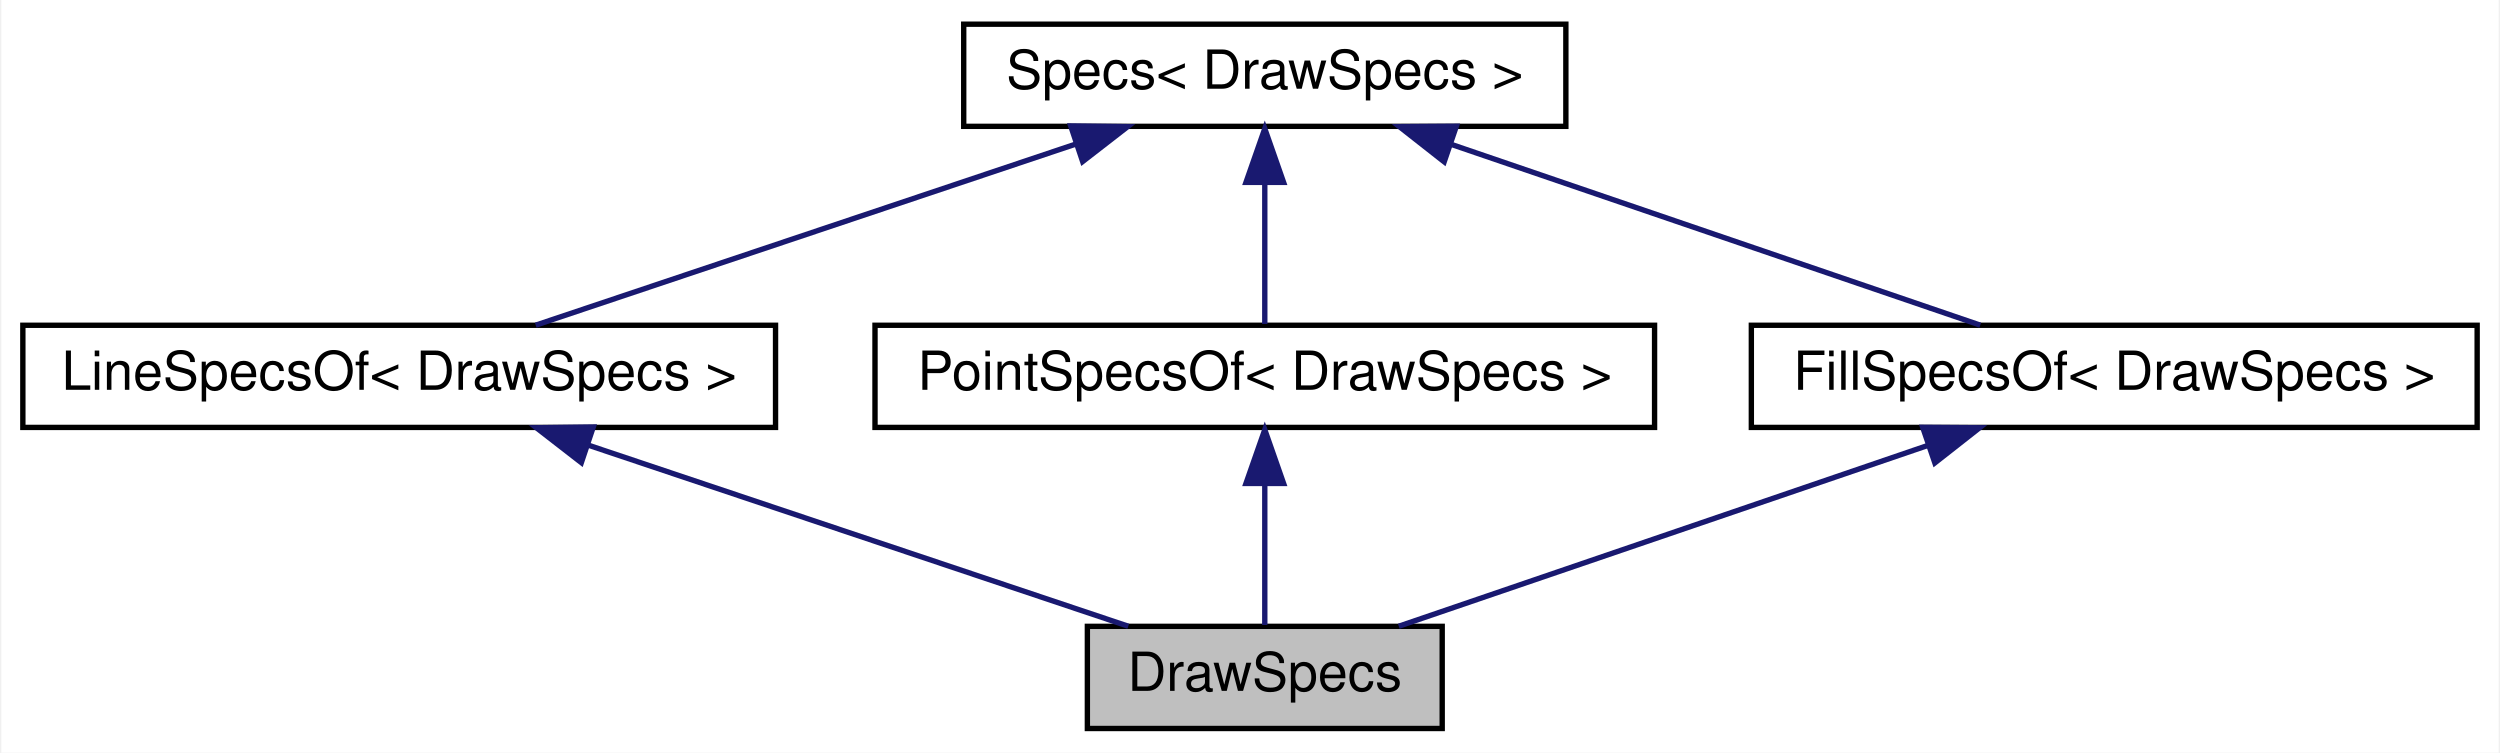
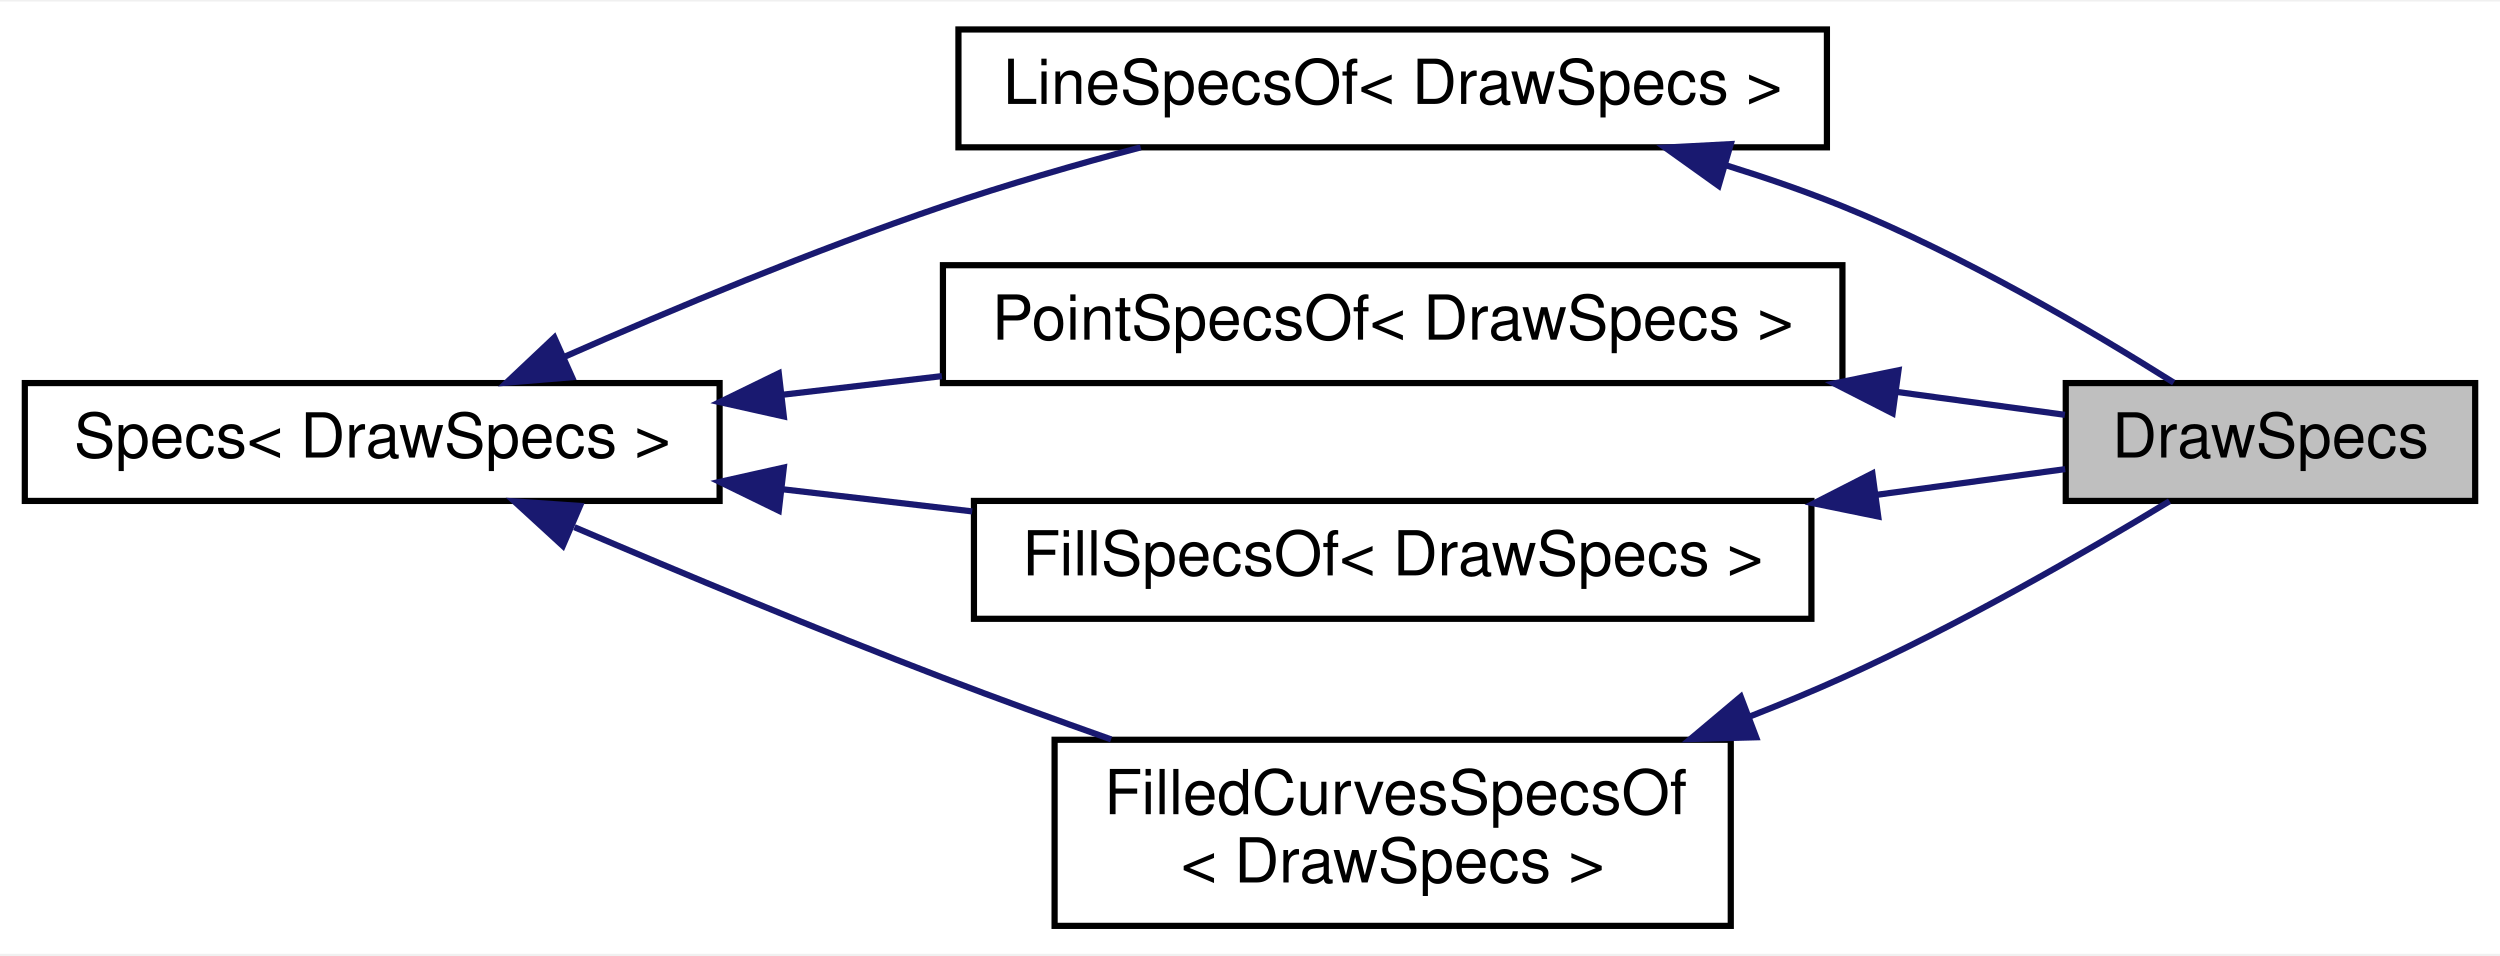
- <svg xmlns="http://www.w3.org/2000/svg" xmlns:xlink="http://www.w3.org/1999/xlink" width="465pt" height="140pt" viewBox="0.00 0.00 464.50 140.00">
-   <g id="graph0" class="graph" transform="scale(1 1) rotate(0) translate(4 136)">
-     <polygon fill="white" stroke="transparent" points="-4,4 -4,-136 460.5,-136 460.5,4 -4,4" />
+ <svg xmlns="http://www.w3.org/2000/svg" xmlns:xlink="http://www.w3.org/1999/xlink" width="403pt" height="154pt" viewBox="0.00 0.00 403.00 153.50">
+   <g id="graph0" class="graph" transform="scale(1 1) rotate(0) translate(4 149.5)">
+     <polygon fill="white" stroke="transparent" points="-4,4 -4,-149.5 399,-149.5 399,4 -4,4" />
    <g id="node1" class="node">
      <g id="a_node1">
        <a xlink:title="The class where options for the plotted element can be specified.">
-           <polygon fill="#bfbfbf" stroke="black" points="198,-0.5 198,-19.5 264,-19.5 264,-0.5 198,-0.5" />
-           <text text-anchor="middle" x="231" y="-7.5" font-family="Helvetica" font-size="10.00">DrawSpecs</text>
+           <polygon fill="#bfbfbf" stroke="black" points="329,-69 329,-88 395,-88 395,-69 329,-69" />
+           <text text-anchor="middle" x="362" y="-76" font-family="Helvetica" font-size="10.00">DrawSpecs</text>
        </a>
      </g>
    </g>
    <g id="node2" class="node">
      <g id="a_node2">
        <a xlink:href="classsciplot_1_1LineSpecsOf.html" target="_top" xlink:title=" ">
-           <polygon fill="white" stroke="black" points="0,-56.5 0,-75.5 140,-75.5 140,-56.5 0,-56.5" />
-           <text text-anchor="middle" x="70" y="-63.5" font-family="Helvetica" font-size="10.00">LineSpecsOf&lt; DrawSpecs &gt;</text>
+           <polygon fill="white" stroke="black" points="150.5,-126 150.5,-145 290.5,-145 290.5,-126 150.5,-126" />
+           <text text-anchor="middle" x="220.5" y="-133" font-family="Helvetica" font-size="10.00">LineSpecsOf&lt; DrawSpecs &gt;</text>
        </a>
      </g>
    </g>
    <g id="edge1" class="edge">
-       <path fill="none" stroke="midnightblue" d="M105.26,-53.17C135.58,-43 178.57,-28.59 205.61,-19.52" />
-       <polygon fill="midnightblue" stroke="midnightblue" points="103.88,-49.95 95.51,-56.44 106.1,-56.58 103.88,-49.95" />
+       <path fill="none" stroke="midnightblue" d="M274.37,-123.06C280.72,-121.09 287.06,-118.9 293,-116.5 312.3,-108.68 332.99,-96.52 346.41,-88.07" />
+       <polygon fill="midnightblue" stroke="midnightblue" points="273.04,-119.8 264.42,-125.96 275,-126.52 273.04,-119.8" />
    </g>
    <g id="node3" class="node">
      <g id="a_node3">
        <a xlink:href="classsciplot_1_1Specs.html" target="_top" xlink:title=" ">
-           <polygon fill="white" stroke="black" points="175,-112.5 175,-131.5 287,-131.5 287,-112.5 175,-112.5" />
-           <text text-anchor="middle" x="231" y="-119.5" font-family="Helvetica" font-size="10.00">Specs&lt; DrawSpecs &gt;</text>
+           <polygon fill="white" stroke="black" points="0,-69 0,-88 112,-88 112,-69 0,-69" />
+           <text text-anchor="middle" x="56" y="-76" font-family="Helvetica" font-size="10.00">Specs&lt; DrawSpecs &gt;</text>
        </a>
      </g>
    </g>
    <g id="edge2" class="edge">
-       <path fill="none" stroke="midnightblue" d="M195.74,-109.17C165.42,-99 122.43,-84.59 95.39,-75.52" />
-       <polygon fill="midnightblue" stroke="midnightblue" points="194.9,-112.58 205.49,-112.44 197.12,-105.95 194.9,-112.58" />
+       <path fill="none" stroke="midnightblue" d="M86.84,-92.17C104.41,-99.91 127.21,-109.43 148,-116.5 158.21,-119.97 169.42,-123.21 179.88,-126" />
+       <polygon fill="midnightblue" stroke="midnightblue" points="88.21,-88.95 77.65,-88.07 85.36,-95.34 88.21,-88.95" />
    </g>
    <g id="node4" class="node">
      <g id="a_node4">
        <a xlink:href="classsciplot_1_1PointSpecsOf.html" target="_top" xlink:title=" ">
-           <polygon fill="white" stroke="black" points="158.5,-56.5 158.5,-75.5 303.5,-75.5 303.5,-56.5 158.5,-56.5" />
-           <text text-anchor="middle" x="231" y="-63.5" font-family="Helvetica" font-size="10.00">PointSpecsOf&lt; DrawSpecs &gt;</text>
+           <polygon fill="white" stroke="black" points="148,-88 148,-107 293,-107 293,-88 148,-88" />
+           <text text-anchor="middle" x="220.5" y="-95" font-family="Helvetica" font-size="10.00">PointSpecsOf&lt; DrawSpecs &gt;</text>
        </a>
      </g>
    </g>
    <g id="edge4" class="edge">
-       <path fill="none" stroke="midnightblue" d="M231,-101.8C231,-92.91 231,-82.78 231,-75.75" />
-       <polygon fill="midnightblue" stroke="midnightblue" points="227.5,-102.08 231,-112.08 234.5,-102.08 227.5,-102.08" />
+       <path fill="none" stroke="midnightblue" d="M122.17,-86.12C130.61,-87.11 139.29,-88.12 147.83,-89.12" />
+       <polygon fill="midnightblue" stroke="midnightblue" points="122.35,-82.62 112.02,-84.93 121.54,-89.57 122.35,-82.62" />
    </g>
    <g id="node5" class="node">
      <g id="a_node5">
        <a xlink:href="classsciplot_1_1FillSpecsOf.html" target="_top" xlink:title=" ">
-           <polygon fill="white" stroke="black" points="321.5,-56.5 321.5,-75.5 456.5,-75.5 456.5,-56.5 321.5,-56.5" />
-           <text text-anchor="middle" x="389" y="-63.5" font-family="Helvetica" font-size="10.00">FillSpecsOf&lt; DrawSpecs &gt;</text>
+           <polygon fill="white" stroke="black" points="153,-50 153,-69 288,-69 288,-50 153,-50" />
+           <text text-anchor="middle" x="220.5" y="-57" font-family="Helvetica" font-size="10.00">FillSpecsOf&lt; DrawSpecs &gt;</text>
        </a>
      </g>
    </g>
    <g id="edge6" class="edge">
-       <path fill="none" stroke="midnightblue" d="M265.61,-109.17C295.36,-99 337.55,-84.59 364.08,-75.52" />
-       <polygon fill="midnightblue" stroke="midnightblue" points="264.37,-105.9 256.04,-112.44 266.63,-112.52 264.37,-105.9" />
+       <path fill="none" stroke="midnightblue" d="M121.99,-70.9C132.1,-69.72 142.56,-68.5 152.72,-67.31" />
+       <polygon fill="midnightblue" stroke="midnightblue" points="121.54,-67.43 112.02,-72.07 122.35,-74.38 121.54,-67.43" />
+     </g>
+     <g id="node6" class="node">
+       <g id="a_node6">
+         <a xlink:href="classsciplot_1_1FilledCurvesSpecsOf.html" target="_top" xlink:title=" ">
+           <polygon fill="white" stroke="black" points="166,-0.5 166,-30.5 275,-30.5 275,-0.5 166,-0.5" />
+           <text text-anchor="start" x="174" y="-18.5" font-family="Helvetica" font-size="10.00">FilledCurvesSpecsOf</text>
+           <text text-anchor="middle" x="220.5" y="-7.5" font-family="Helvetica" font-size="10.00">&lt; DrawSpecs &gt;</text>
+         </a>
+       </g>
+     </g>
+     <g id="edge8" class="edge">
+       <path fill="none" stroke="midnightblue" d="M88.59,-64.77C106.01,-57.33 128.09,-48.13 148,-40.5 156.72,-37.16 166.1,-33.75 175.11,-30.56" />
+       <polygon fill="midnightblue" stroke="midnightblue" points="86.73,-61.76 78.92,-68.92 89.49,-68.19 86.73,-61.76" />
    </g>
    <g id="edge3" class="edge">
-       <path fill="none" stroke="midnightblue" d="M231,-45.8C231,-36.91 231,-26.78 231,-19.75" />
-       <polygon fill="midnightblue" stroke="midnightblue" points="227.5,-46.08 231,-56.08 234.5,-46.08 227.5,-46.08" />
+       <path fill="none" stroke="midnightblue" d="M301.7,-86.58C311.27,-85.27 320.57,-84.01 328.86,-82.88" />
+       <polygon fill="midnightblue" stroke="midnightblue" points="301.09,-83.13 291.66,-87.94 302.04,-90.06 301.09,-83.13" />
    </g>
    <g id="edge5" class="edge">
-       <path fill="none" stroke="midnightblue" d="M354.39,-53.17C324.64,-43 282.45,-28.59 255.92,-19.52" />
-       <polygon fill="midnightblue" stroke="midnightblue" points="353.37,-56.52 363.96,-56.44 355.63,-49.9 353.37,-56.52" />
+       <path fill="none" stroke="midnightblue" d="M298.32,-69.96C309.09,-71.43 319.64,-72.87 328.91,-74.13" />
+       <polygon fill="midnightblue" stroke="midnightblue" points="298.77,-66.49 288.39,-68.61 297.83,-73.43 298.77,-66.49" />
+     </g>
+     <g id="edge7" class="edge">
+       <path fill="none" stroke="midnightblue" d="M278.21,-34.31C283.26,-36.29 288.25,-38.36 293,-40.5 311.74,-48.94 332.2,-60.75 345.73,-68.96" />
+       <polygon fill="midnightblue" stroke="midnightblue" points="279.09,-30.9 268.5,-30.62 276.61,-37.44 279.09,-30.9" />
    </g>
  </g>
</svg>
